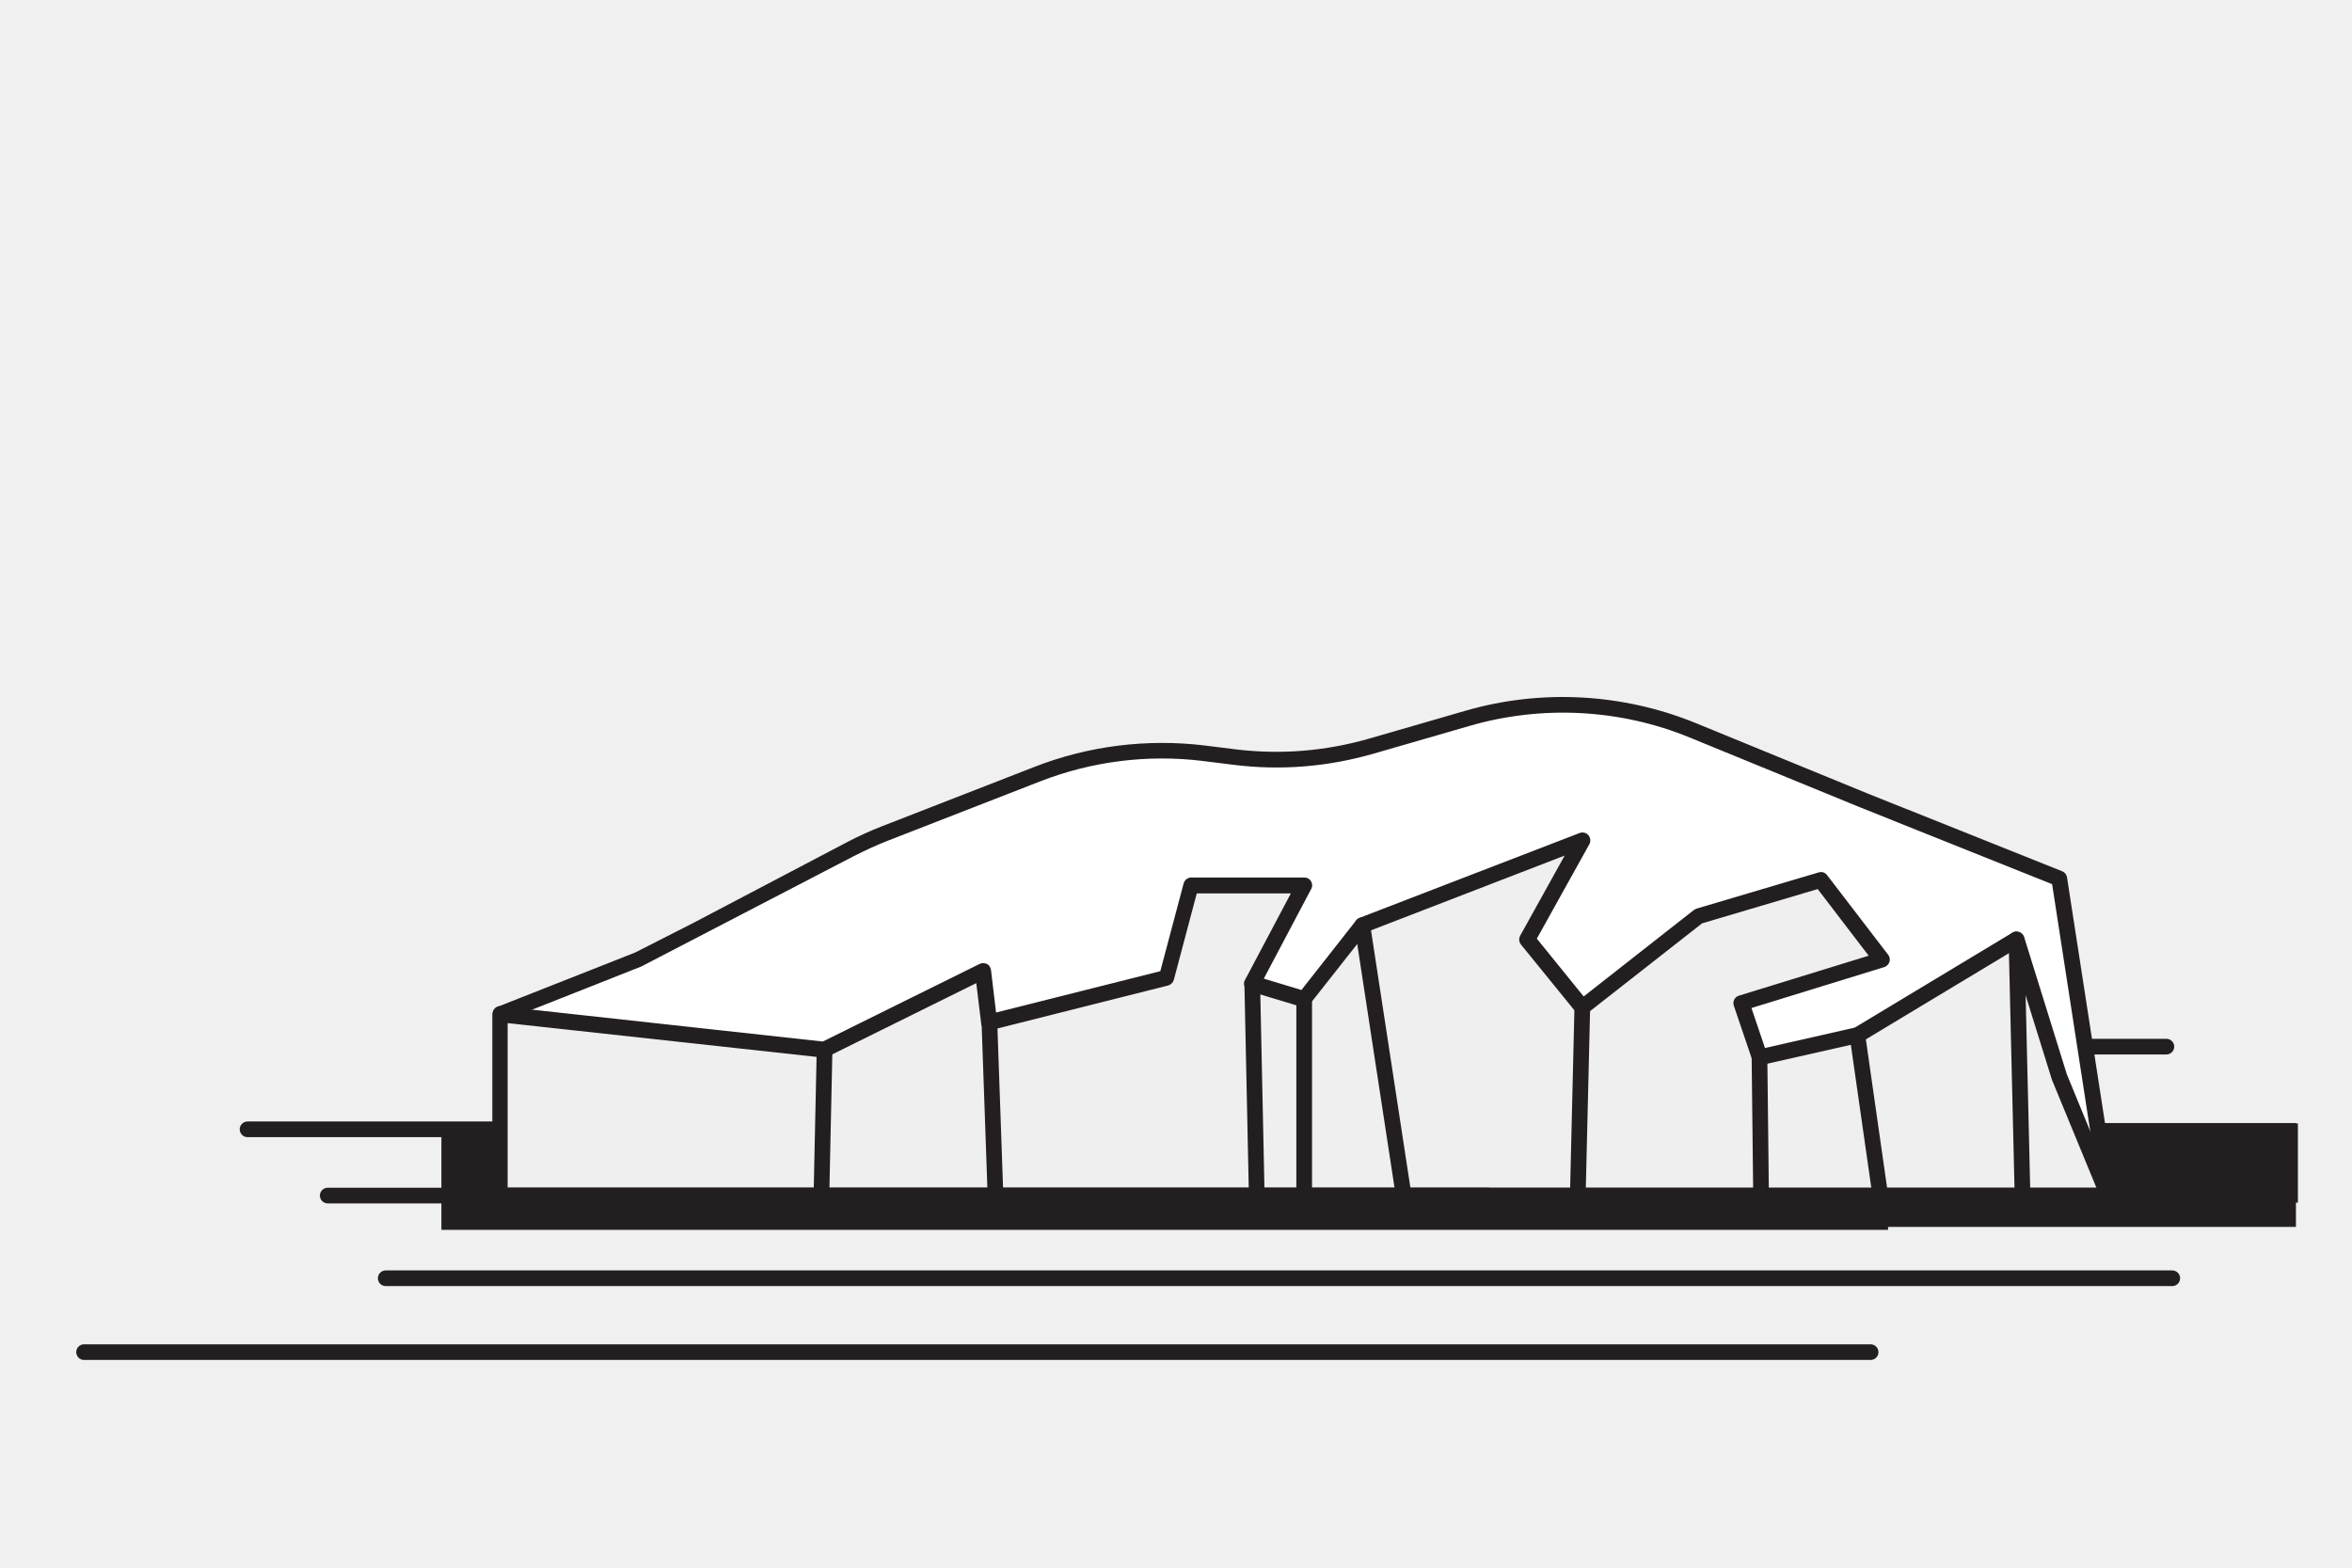
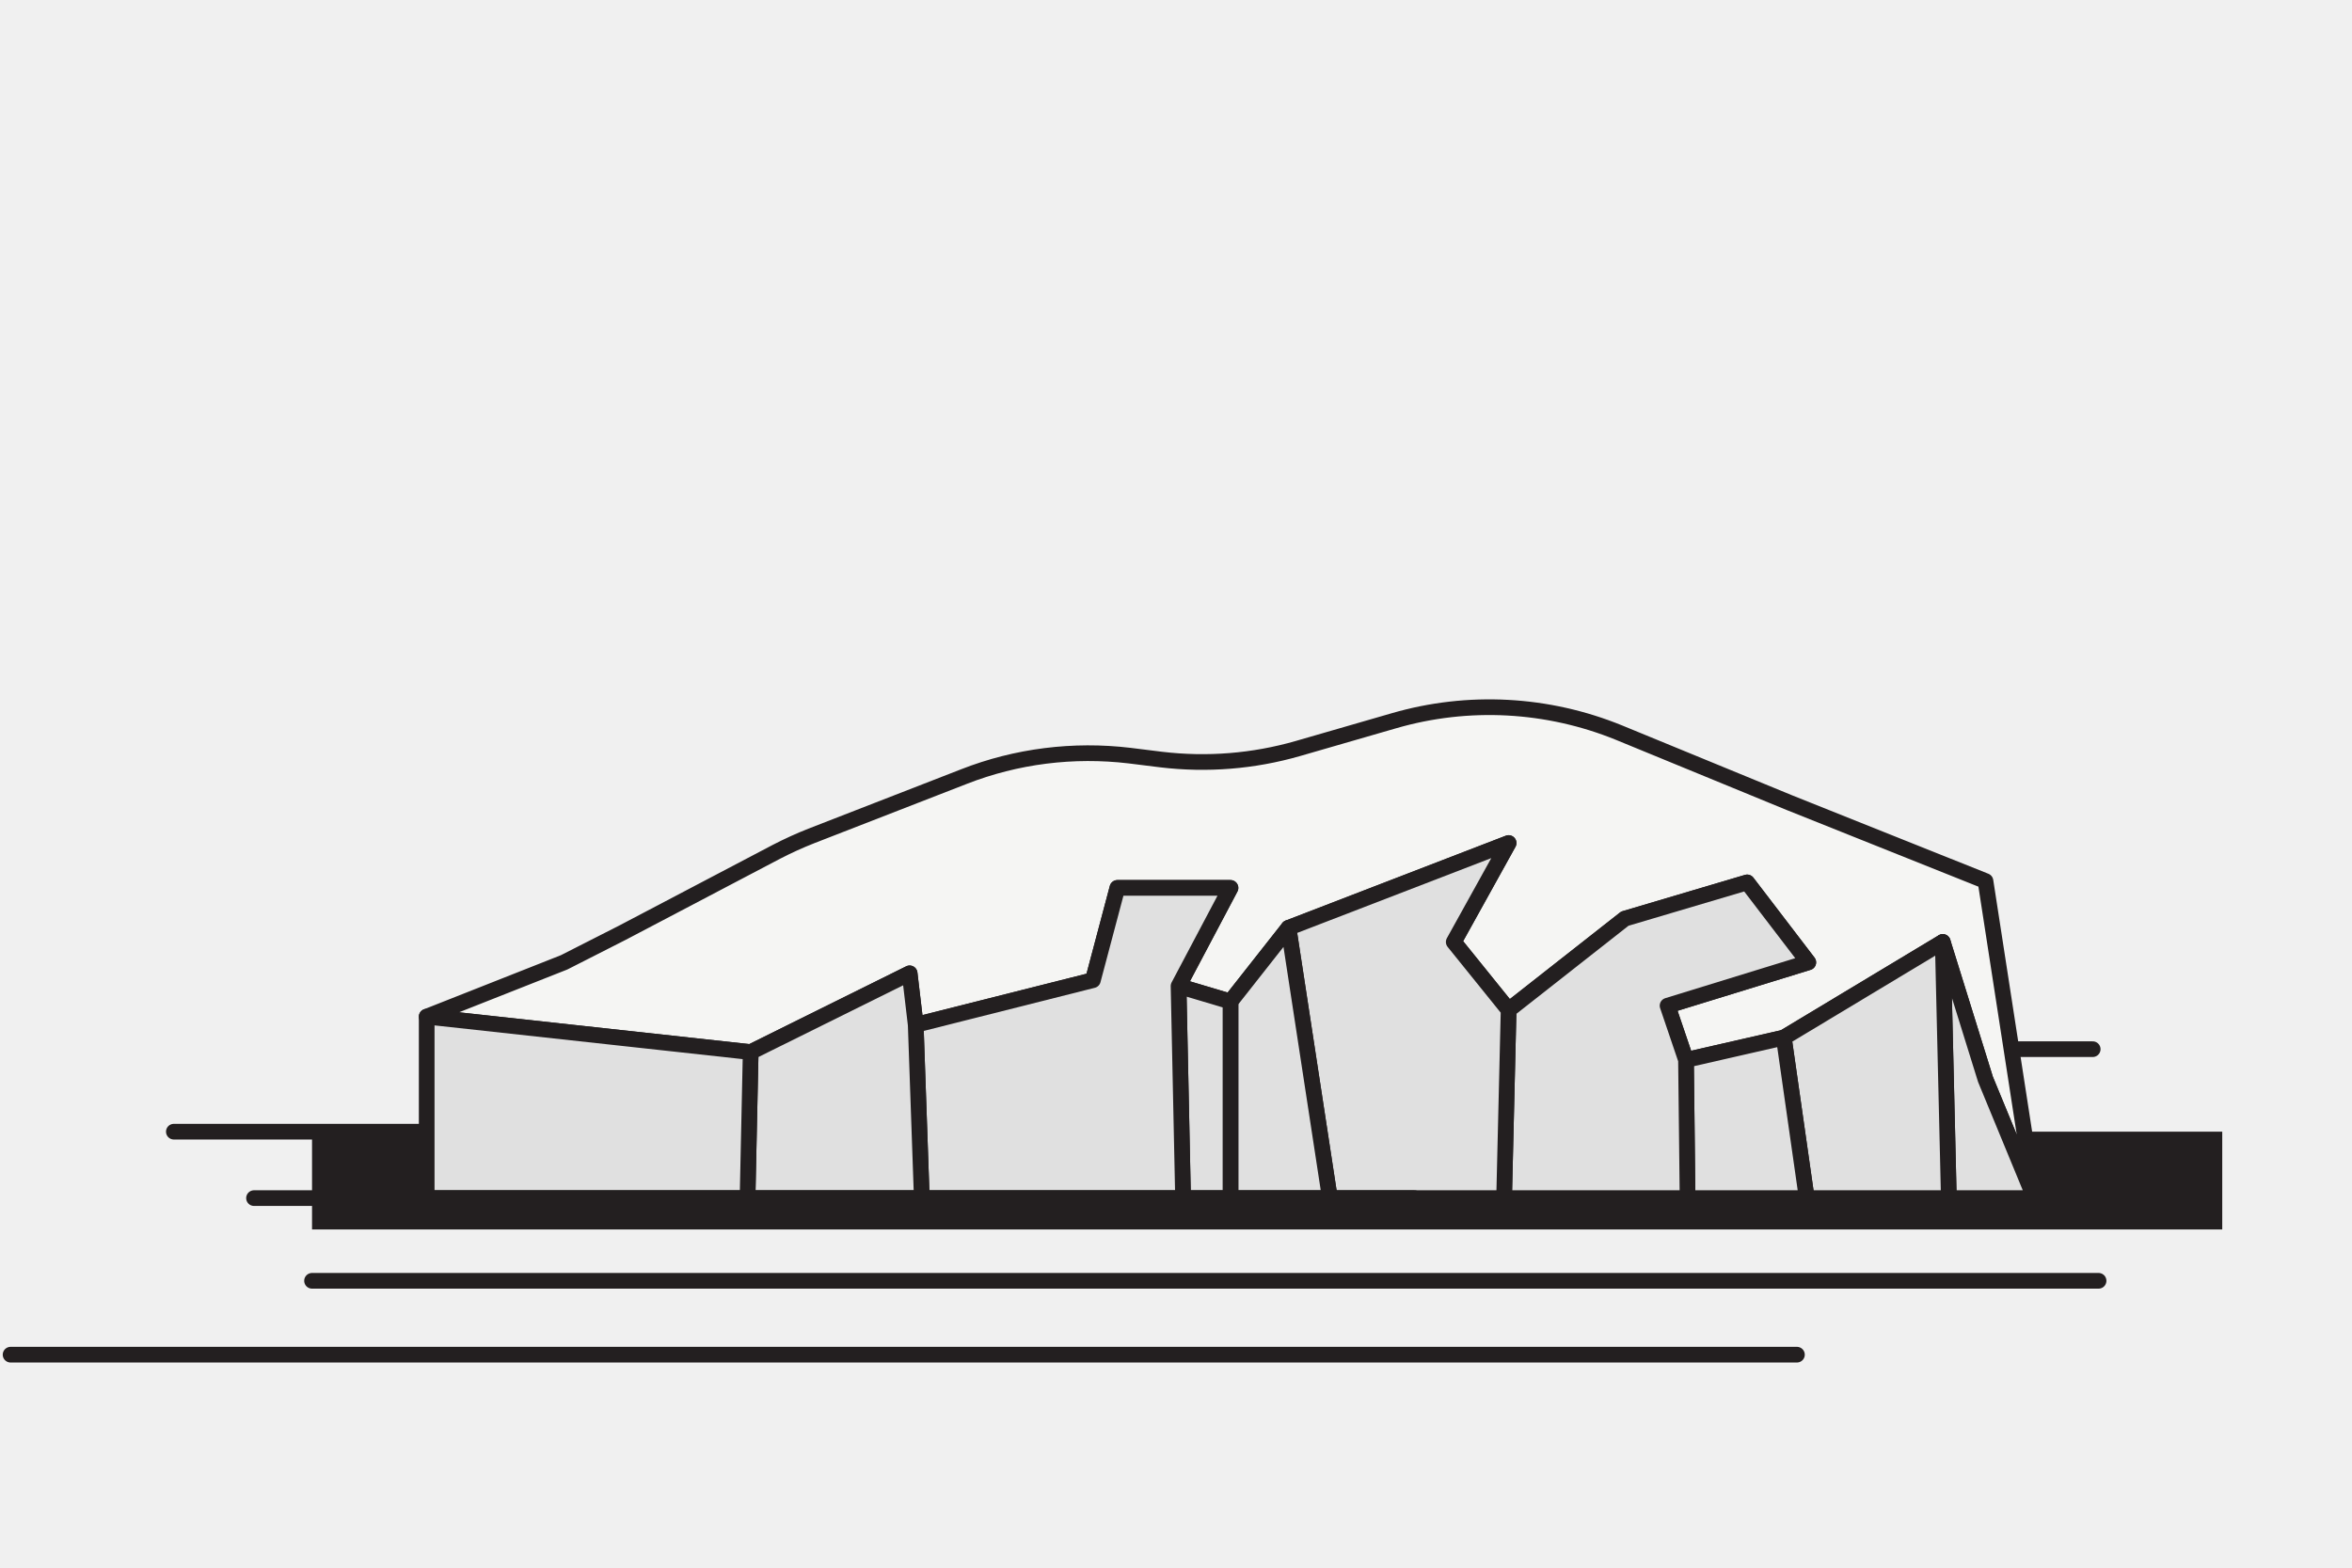
<svg xmlns="http://www.w3.org/2000/svg" id="region_illustration" data-name="region illustration" viewBox="0 0 120 80">
  <defs>
    <style>
      .cls-1 {
        fill: #231f20;
      }

      .cls-2 {
-         fill: #efefef;
+         fill: #f5f5f3;
+       }
+ 
+       .cls-2, .cls-3, .cls-4 {
+         stroke: #231f20;
+         stroke-linecap: round;
+         stroke-linejoin: round;
+         stroke-width: .8px;
      }

      .cls-3 {
-         fill: #fff;
+         fill: #e04c4c;
+       }
+ 
+       .cls-4 {
+         fill: #e0e0e0;
      }
    </style>
  </defs>
-   <g id="east_antratica" data-name="east antratica">
-     <rect class="cls-1" x="29.13" y="57.33" width="88.11" height="4.04" />
-     <rect class="cls-1" x="22.52" y="57.46" width="73.81" height="5.3" />
-     <rect class="cls-1" x="40.67" y="57.31" width="76.47" height="5.3" />
-     <g>
-       <g>
-         <line class="cls-2" x1="35.04" y1="53.41" x2="110.53" y2="53.41" />
-         <path class="cls-1" d="M110.53,53.81H35.04c-.22,0-.4-.18-.4-.4s.18-.4.4-.4h75.49c.22,0,.4.18.4.4s-.18.4-.4.4Z" />
-       </g>
-       <g>
-         <line class="cls-2" x1="12.63" y1="57.63" x2="103.77" y2="57.63" />
-         <path class="cls-1" d="M103.77,58.03H12.63c-.22,0-.4-.18-.4-.4s.18-.4.4-.4h91.15c.22,0,.4.18.4.4s-.18.4-.4.4Z" />
-       </g>
-       <g>
-         <g>
-           <path class="cls-3" d="M105.06,44.83l-9.98-3.99-8.71-3.57c-3.65-1.5-7.7-1.71-11.49-.62l-4.91,1.42c-2.26.65-4.63.85-6.97.56l-1.61-.2c-2.86-.35-5.77.02-8.45,1.07l-7.78,3.03c-.61.24-1.2.51-1.78.81l-7.87,4.13-2.96,1.5-7.02,2.77v9.26s82.03,0,82.03,0l-2.5-16.18Z" />
-           <path class="cls-1" d="M107.55,61.41H25.53c-.22,0-.4-.18-.4-.4v-9.26c0-.16.1-.31.25-.37l7.02-2.77,2.93-1.49,7.86-4.13c.59-.31,1.2-.59,1.82-.83l7.78-3.03c2.74-1.07,5.73-1.44,8.65-1.09l1.61.2c2.3.28,4.59.09,6.81-.55l4.91-1.42c3.86-1.12,8.03-.89,11.75.63l8.71,3.57,9.98,3.99c.13.05.23.17.25.31l2.5,16.18c.02.12-.02.23-.09.32-.08.09-.19.14-.3.14ZM25.93,60.61h81.16l-2.39-15.49-9.77-3.91-8.71-3.57c-3.55-1.46-7.54-1.67-11.23-.6l-4.91,1.42c-2.33.67-4.72.87-7.13.57l-1.61-.2c-2.79-.34-5.64.02-8.26,1.04l-7.78,3.03c-.59.23-1.17.5-1.74.79l-10.84,5.63-6.8,2.69v8.59Z" />
-         </g>
-         <g>
-           <polygon class="cls-2" points="107.55 61.01 25.53 61.01 25.53 51.75 42.06 53.56 50.17 49.55 50.48 52.17 59.52 49.89 60.77 45.18 66.54 45.18 63.89 50.19 66.54 50.99 69.5 47.23 80.73 42.89 77.92 47.94 80.73 51.41 86.66 46.76 92.9 44.9 96.01 48.98 88.84 51.19 89.78 53.96 94.77 52.83 102.88 47.94 105.06 54.95 107.55 61.01" />
-           <path class="cls-1" d="M107.55,61.41H25.53c-.22,0-.4-.18-.4-.4v-9.26c0-.11.05-.22.13-.3.08-.08.2-.12.31-.1l16.41,1.8,8-3.96c.12-.06.25-.05.37,0s.19.18.21.3l.26,2.18,8.38-2.11,1.19-4.48c.05-.18.21-.3.39-.3h5.77c.14,0,.27.07.34.19.07.12.08.27.01.39l-2.42,4.58,1.92.58,2.79-3.55c.04-.06.1-.1.17-.13l11.23-4.33c.16-.06.34-.02.45.11.11.13.13.31.05.46l-2.68,4.82,2.39,2.95,5.62-4.41s.08-.05.13-.07l6.24-1.85c.16-.05.33,0,.43.14l3.12,4.07c.08.1.1.24.06.36s-.14.22-.26.26l-6.78,2.09.69,2.04,4.58-1.04,8.05-4.85c.11-.06.23-.07.35-.03.11.04.2.14.24.25l2.18,7.01,2.48,6.03c.05.12.04.26-.04.38-.07.11-.2.18-.33.18ZM25.93,60.61h81.03l-2.27-5.51-2.04-6.55-7.67,4.62s-.08.04-.12.05l-4.99,1.13c-.2.05-.4-.07-.47-.26l-.94-2.77c-.03-.1-.03-.21.02-.31.05-.1.14-.17.24-.2l6.62-2.04-2.6-3.4-5.9,1.75-5.87,4.6c-.17.14-.42.11-.56-.06l-2.81-3.46c-.1-.13-.12-.3-.04-.45l2.27-4.09-10.1,3.9-2.9,3.68c-.1.13-.27.18-.43.14l-2.65-.8c-.11-.03-.21-.12-.25-.23s-.04-.24.02-.34l2.34-4.42h-4.8l-1.17,4.41c-.04.14-.15.25-.29.29l-9.05,2.28c-.11.03-.23,0-.32-.06-.09-.07-.16-.17-.17-.28l-.25-2.06-7.6,3.76c-.07.03-.14.05-.22.04l-16.09-1.76v8.42Z" />
-         </g>
-         <g>
-           <line class="cls-2" x1="80.73" y1="51.41" x2="80.5" y2="61.01" />
-           <path class="cls-1" d="M80.5,61.41h-.01c-.22,0-.4-.19-.39-.41l.23-9.6c0-.22.19-.4.41-.39.22,0,.4.19.39.41l-.23,9.6c0,.22-.18.39-.4.39Z" />
-         </g>
-         <g>
-           <line class="cls-2" x1="89.78" y1="53.96" x2="89.85" y2="61.01" />
-           <path class="cls-1" d="M89.85,61.41c-.22,0-.4-.18-.4-.4l-.08-7.05c0-.22.17-.4.4-.4.2,0,.4.17.4.4l.08,7.05c0,.22-.17.4-.4.4h0Z" />
-         </g>
-         <g>
-           <line class="cls-2" x1="102.88" y1="47.94" x2="103.19" y2="61.01" />
-           <path class="cls-1" d="M103.19,61.41c-.22,0-.39-.17-.4-.39l-.31-13.07c0-.22.17-.4.39-.41.22.02.4.17.41.39l.31,13.07c0,.22-.17.4-.39.41h0Z" />
-         </g>
-         <g>
-           <line class="cls-2" x1="94.77" y1="52.83" x2="95.94" y2="61.01" />
-           <path class="cls-1" d="M95.94,61.41c-.2,0-.37-.14-.4-.34l-1.17-8.18c-.03-.22.12-.42.34-.45.22-.03.42.12.45.34l1.17,8.18c.03.22-.12.42-.34.45-.02,0-.04,0-.06,0Z" />
-         </g>
-         <g>
-           <line class="cls-2" x1="69.5" y1="47.23" x2="71.61" y2="61.01" />
-           <path class="cls-1" d="M71.61,61.41c-.19,0-.36-.14-.39-.34l-2.11-13.79c-.03-.22.12-.42.33-.46.22-.03.42.12.46.33l2.11,13.79c.03.22-.12.42-.33.46-.02,0-.04,0-.06,0Z" />
-         </g>
-         <g>
-           <line class="cls-2" x1="66.54" y1="50.99" x2="66.54" y2="61.01" />
-           <path class="cls-1" d="M66.54,61.41c-.22,0-.4-.18-.4-.4v-10.02c0-.22.18-.4.4-.4s.4.18.4.4v10.02c0,.22-.18.4-.4.4Z" />
-         </g>
-         <g>
-           <line class="cls-2" x1="63.89" y1="50.19" x2="64.12" y2="61.01" />
-           <path class="cls-1" d="M64.12,61.41c-.22,0-.4-.17-.4-.39l-.23-10.82c0-.22.17-.4.39-.41.22-.01.4.17.41.39l.23,10.82c0,.22-.17.4-.39.41h0Z" />
-         </g>
-         <g>
-           <line class="cls-2" x1="50.48" y1="52.17" x2="50.79" y2="61.01" />
-           <path class="cls-1" d="M50.79,61.41c-.21,0-.39-.17-.4-.39l-.31-8.84c0-.22.16-.41.39-.41.23,0,.41.17.41.39l.31,8.84c0,.22-.16.41-.39.41h-.01Z" />
-         </g>
-         <g>
-           <line class="cls-2" x1="42.06" y1="53.56" x2="41.9" y2="61.01" />
-           <path class="cls-1" d="M41.9,61.41h0c-.22,0-.4-.19-.39-.41l.16-7.45c0-.22.18-.37.41-.39.22,0,.4.19.39.41l-.16,7.45c0,.22-.18.39-.4.39Z" />
-         </g>
-       </g>
-     </g>
-     <g>
-       <line class="cls-2" x1="25.53" y1="61.01" x2="116.67" y2="61.01" />
-       <path class="cls-1" d="M116.67,61.41H25.53c-.22,0-.4-.18-.4-.4s.18-.4.4-.4h91.15c.22,0,.4.18.4.4s-.18.4-.4.4Z" />
-     </g>
-     <g>
-       <line class="cls-2" x1="4.29" y1="69" x2="95.44" y2="69" />
-       <path class="cls-1" d="M95.44,69.4H4.29c-.22,0-.4-.18-.4-.4s.18-.4.4-.4h91.15c.22,0,.4.18.4.4s-.18.4-.4.4Z" />
-     </g>
-     <g>
-       <line class="cls-2" x1="19.68" y1="65.23" x2="110.83" y2="65.23" />
-       <path class="cls-1" d="M110.83,65.63H19.68c-.22,0-.4-.18-.4-.4s.18-.4.4-.4h91.15c.22,0,.4.18.4.4s-.18.4-.4.4Z" />
-     </g>
-     <g>
-       <line class="cls-2" x1="16.72" y1="61.01" x2="75.91" y2="61.01" />
-       <path class="cls-1" d="M75.91,61.41H16.72c-.22,0-.4-.18-.4-.4s.18-.4.4-.4h59.2c.22,0,.4.18.4.4s-.18.4-.4.4Z" />
-     </g>
-   </g>
+   <rect class="cls-1" x="15.92" y="57.75" width="97.46" height="4.99" />
+   <line class="cls-4" x1="31.29" y1="53.54" x2="106.77" y2="53.54" />
+   <line class="cls-4" x1="8.87" y1="57.75" x2="100.02" y2="57.75" />
+   <path class="cls-2" d="M103.8,61.14l-2.5-6.06-2.18-7.01-8.11,4.88-4.99,1.14-.94-2.77,7.18-2.21-3.12-4.08-6.24,1.85-5.93,4.66-2.8-3.47,2.8-5.05-11.23,4.33-2.96,3.76-2.65-.79,2.65-5.01h-5.77l-1.25,4.71-9.04,2.28-.31-2.63-8.11,4.02-16.53-1.81,7.01-2.77,2.97-1.51,7.86-4.13c.58-.3,1.17-.57,1.78-.81l7.79-3.03c2.68-1.05,5.59-1.41,8.45-1.07l1.61.2c2.34.28,4.71.09,6.97-.56l4.91-1.42c3.79-1.1,7.84-.88,11.49.61l8.71,3.58,9.98,3.99,2.5,16.18Z" />
+   <polygon class="cls-4" points="103.8 61.14 99.43 61.14 99.12 48.07 101.3 55.08 103.8 61.14" />
+   <polygon class="cls-4" points="99.43 61.14 92.18 61.14 91.01 52.95 99.12 48.07 99.43 61.14" />
+   <polygon class="cls-4" points="92.18 61.14 86.1 61.14 86.02 54.09 91.01 52.95 92.18 61.14" />
+   <polygon class="cls-4" points="86.02 54.09 86.1 61.14 76.74 61.14 76.97 51.54 82.9 46.88 89.14 45.03 92.26 49.11 85.08 51.32 86.02 54.09" />
+   <polygon class="cls-4" points="74.17 48.07 76.97 51.54 76.74 61.14 67.85 61.14 65.74 47.35 76.97 43.02 74.17 48.07" />
+   <polygon class="cls-4" points="67.85 61.14 62.78 61.14 62.78 51.11 65.74 47.35 67.85 61.14" />
+   <polygon class="cls-4" points="62.78 51.11 62.78 61.14 60.36 61.14 60.13 50.32 62.78 51.11" />
+   <polygon class="cls-4" points="60.13 50.32 60.36 61.14 47.03 61.14 46.72 52.3 55.76 50.02 57.01 45.31 62.78 45.31 60.13 50.32" />
+   <polygon class="cls-4" points="47.03 61.14 38.14 61.14 38.3 53.69 46.41 49.67 46.72 52.3 47.03 61.14" />
+   <polygon class="cls-4" points="38.3 53.69 38.14 61.14 21.77 61.14 21.77 51.88 38.3 53.69" />
+   <line class="cls-3" x1=".54" y1="69.13" x2="91.68" y2="69.13" />
+   <line class="cls-4" x1="15.92" y1="65.36" x2="107.07" y2="65.36" />
+   <line class="cls-4" x1="12.96" y1="61.14" x2="72.16" y2="61.14" />
</svg>
